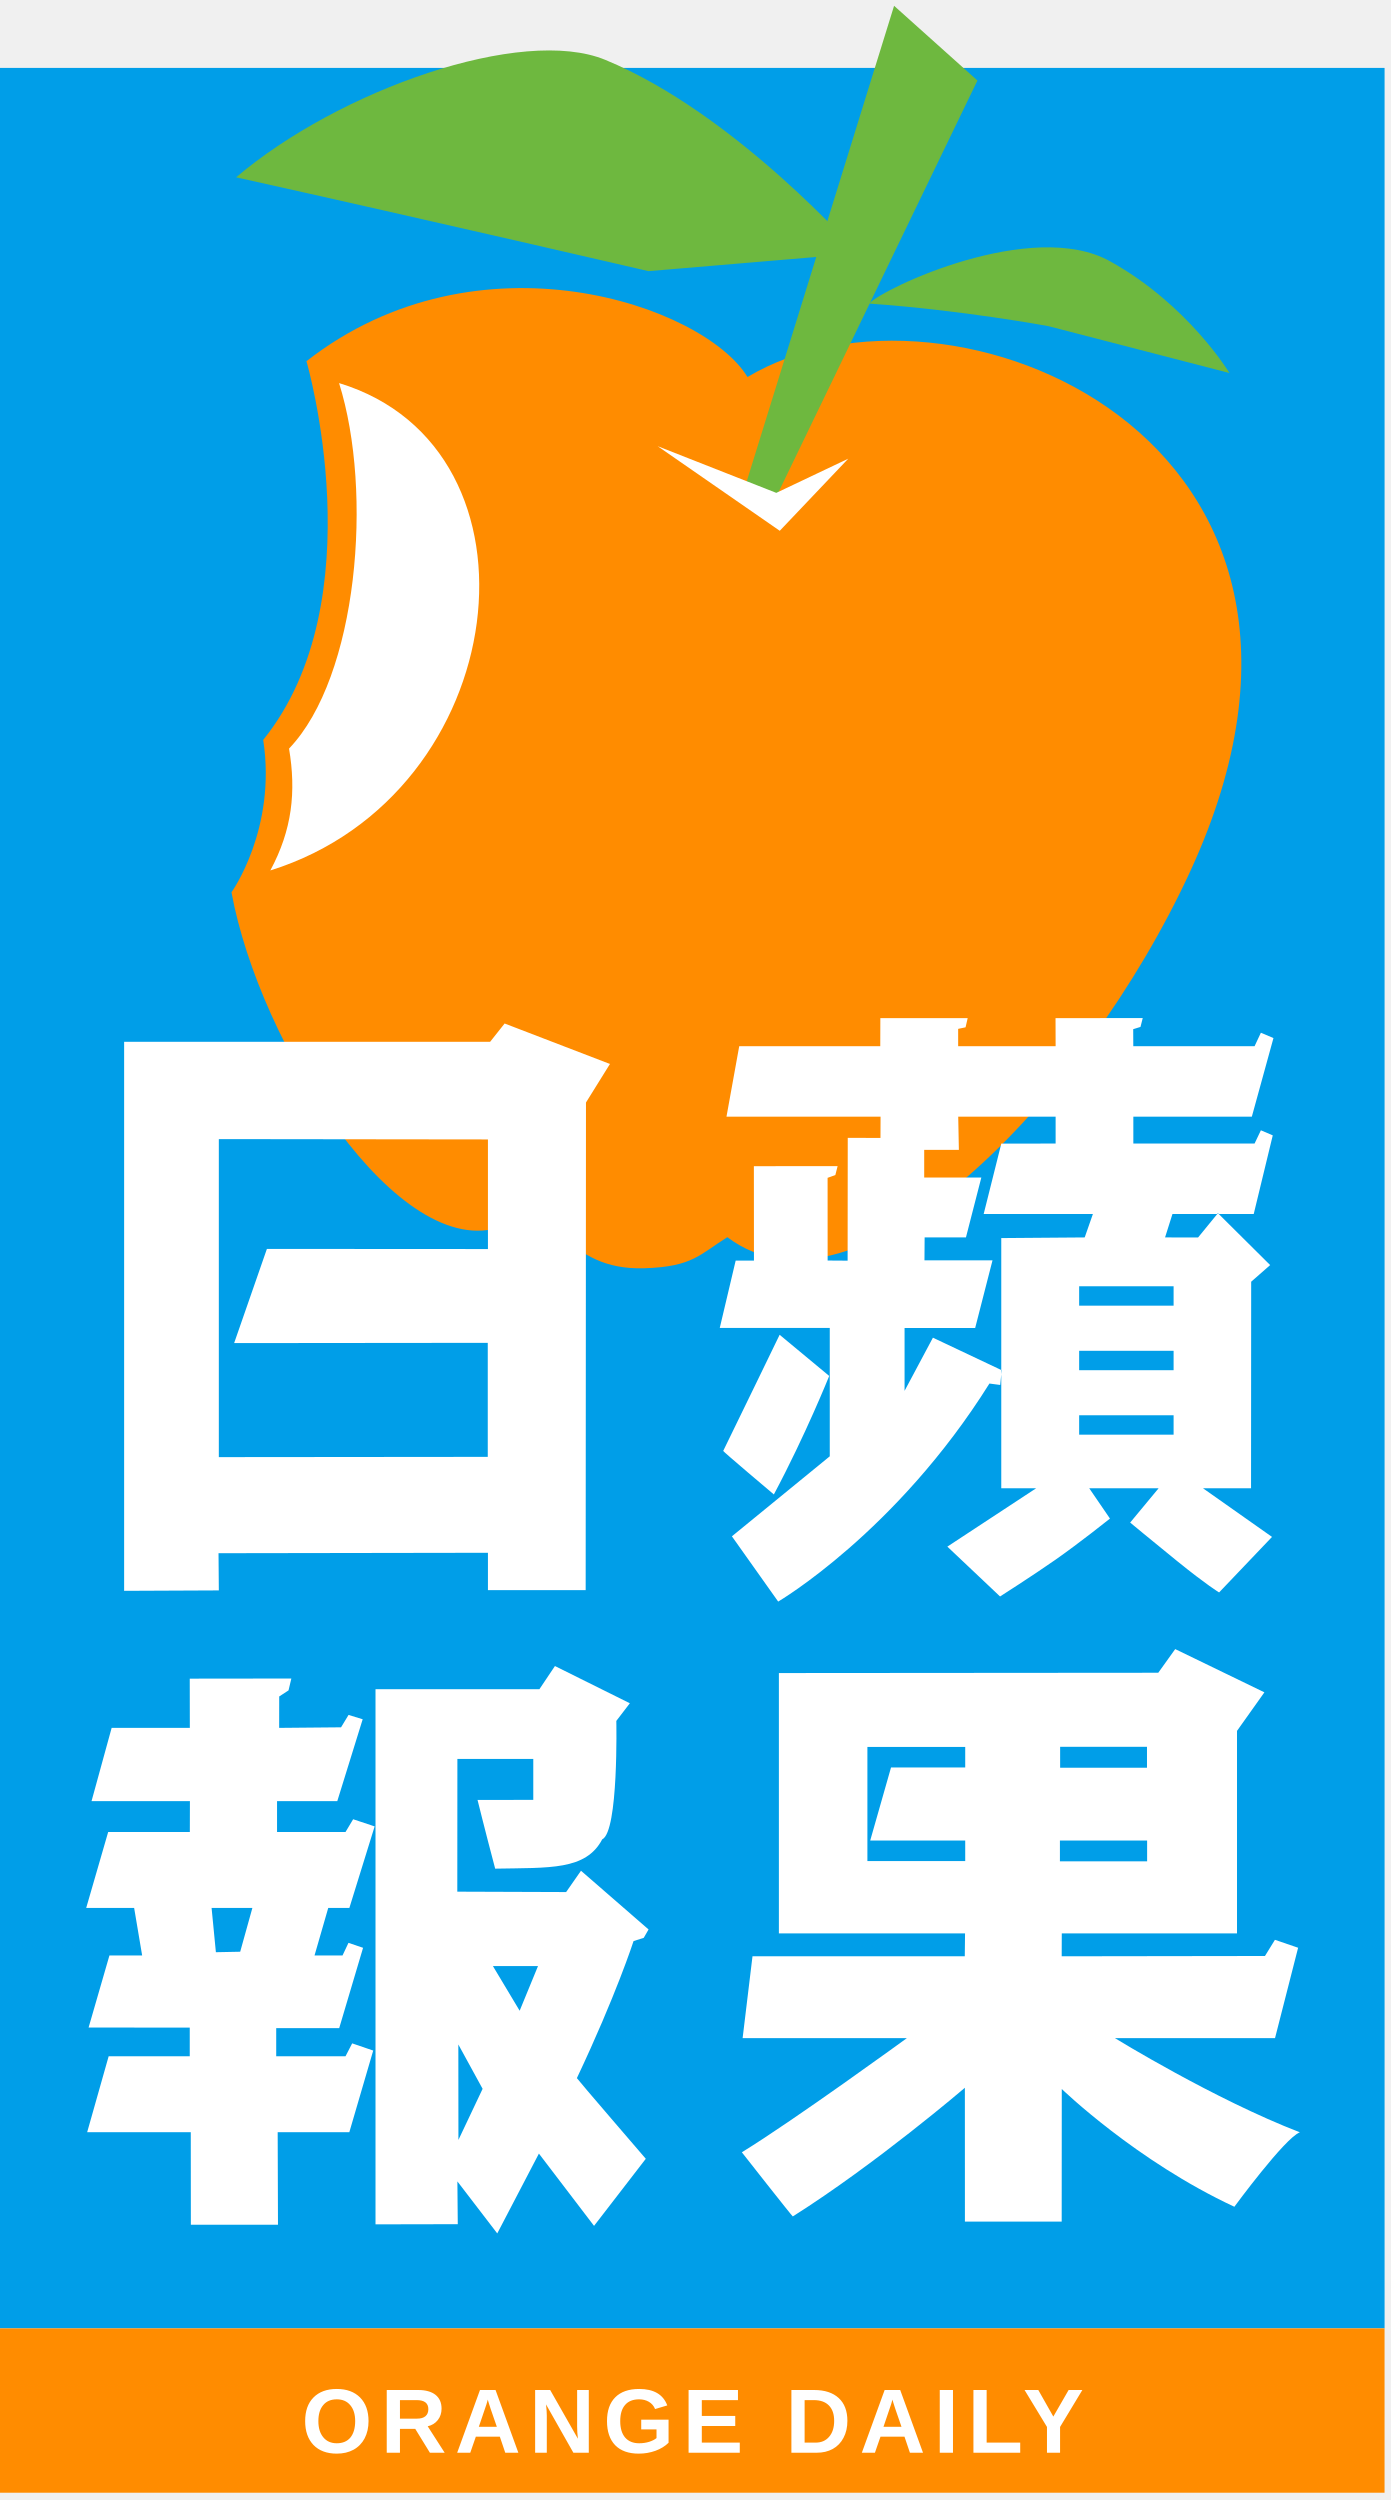
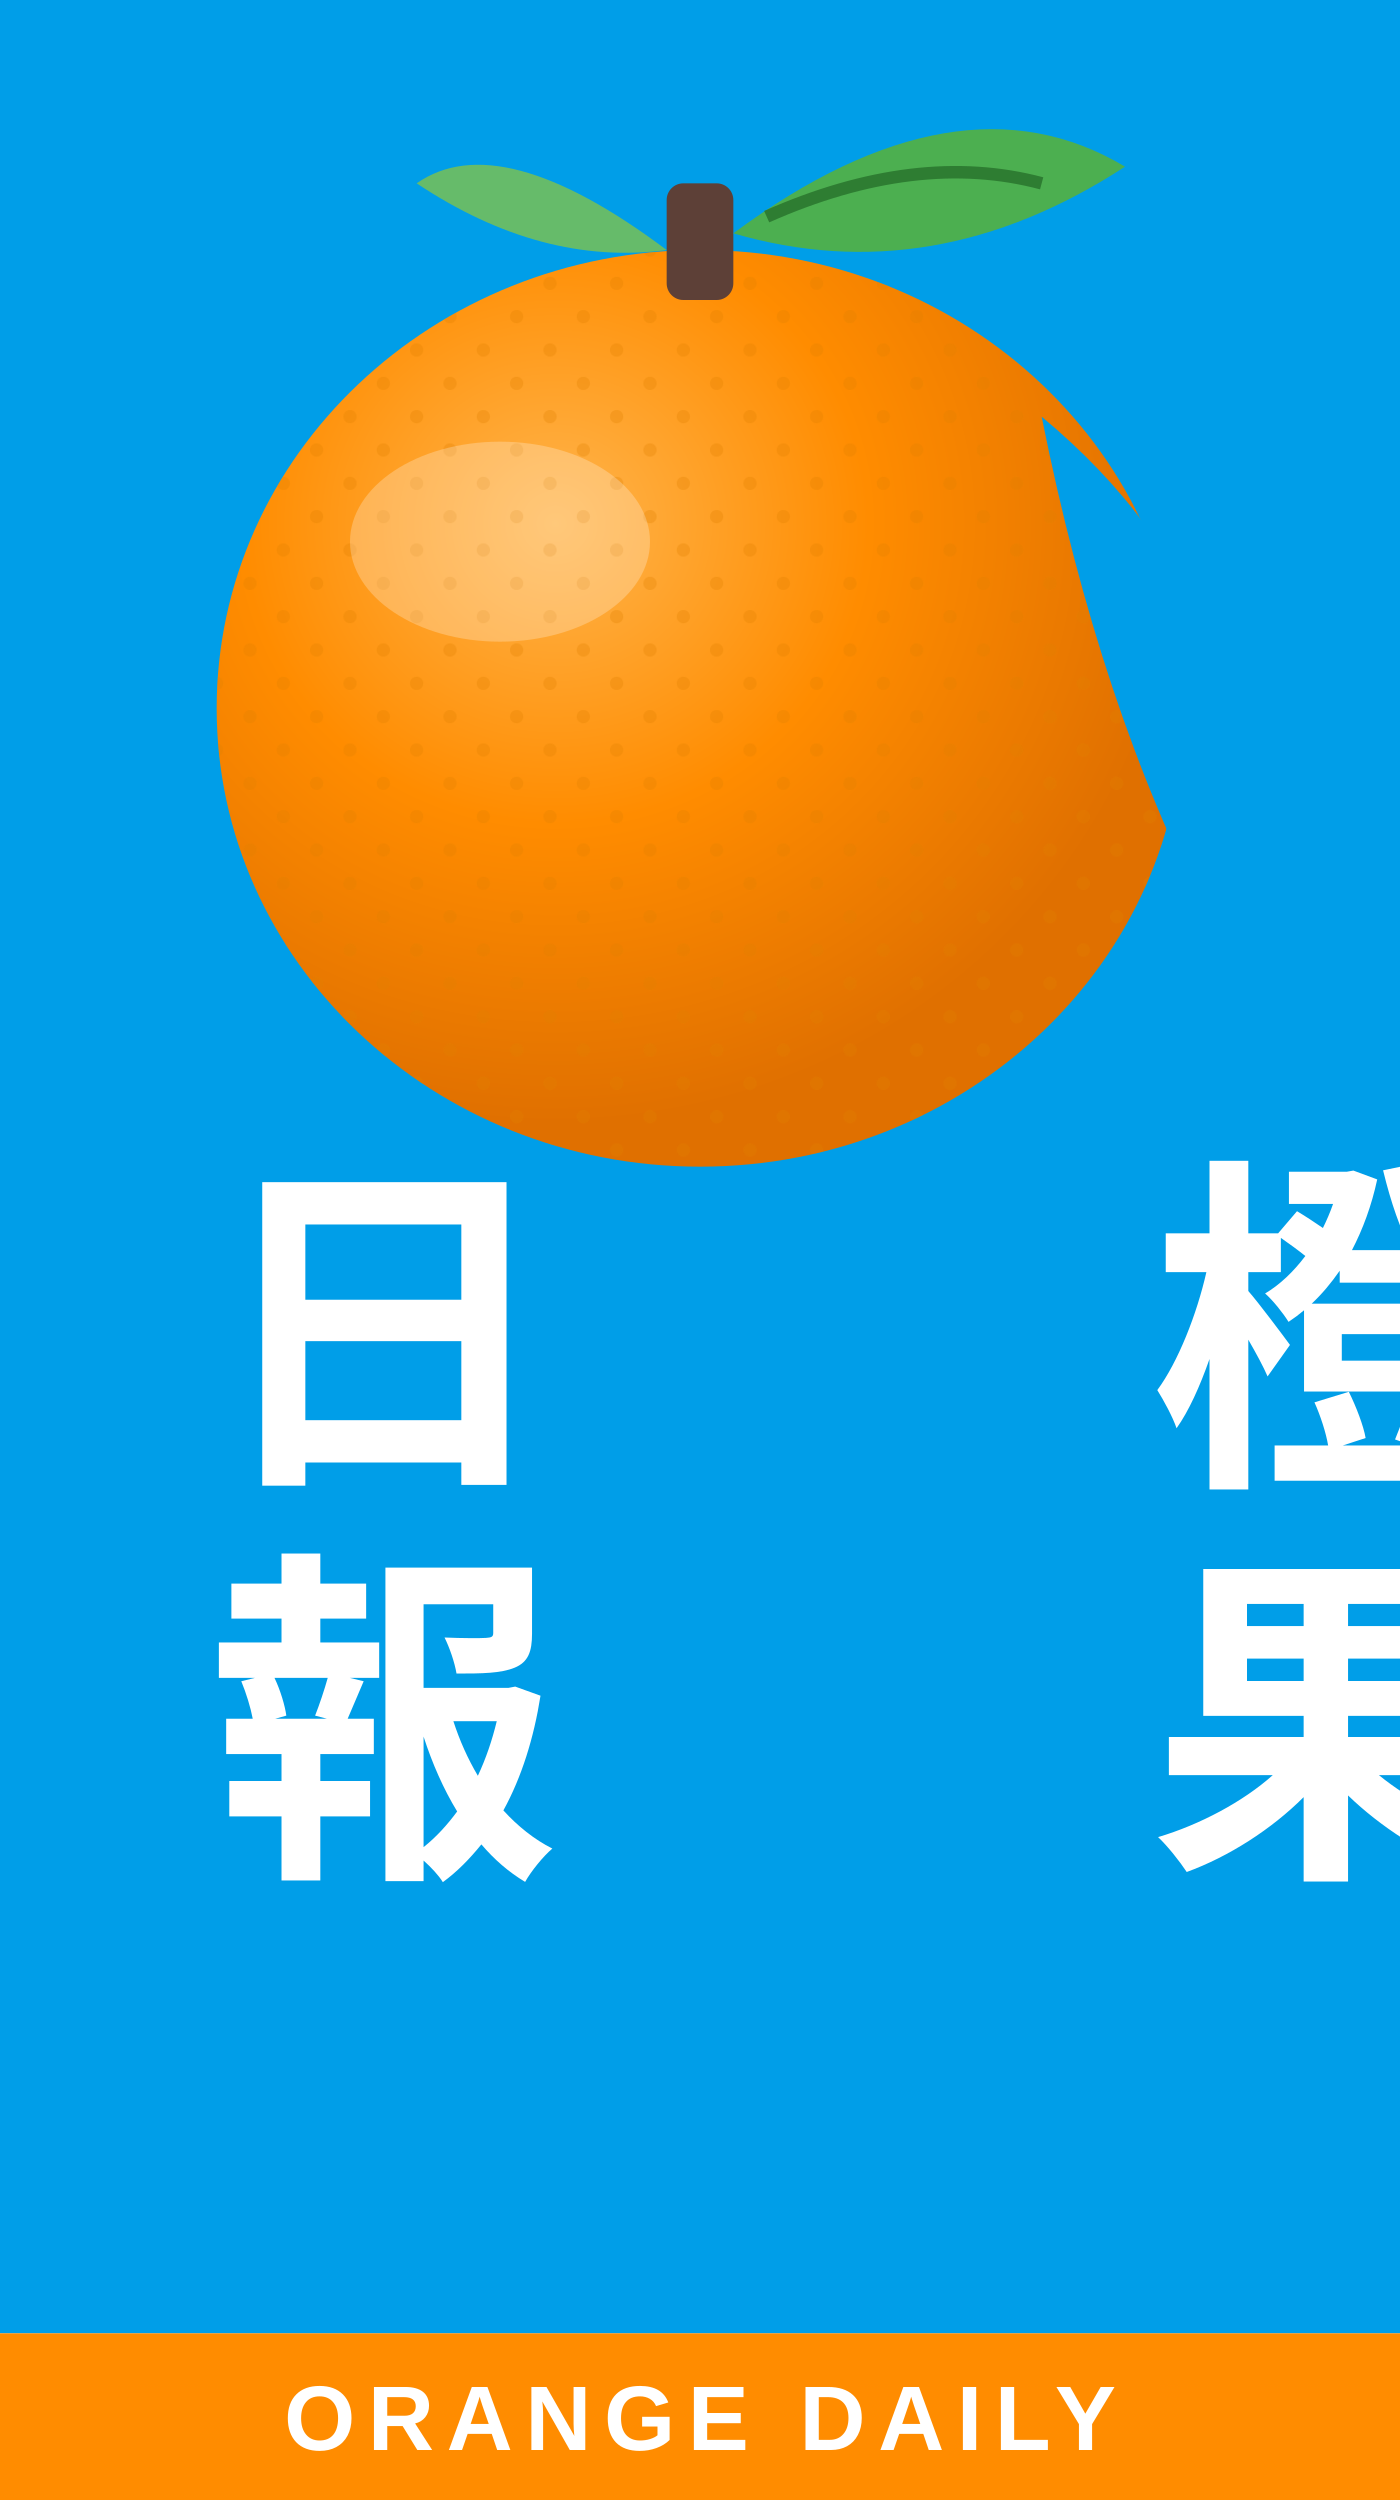
- <svg xmlns="http://www.w3.org/2000/svg" height="2500" viewBox="0 0 167.698 300" width="1391">
-   <path d="m0 7.488h166.924v272.515h-166.924zm0 0" fill="#009ee8" />
-   <path d="m0 299.822h166.92v-19.814h-166.92v19.992zm0 0" fill="#FF8C00" />
-   <text x="83.5" y="295" font-family="Arial Black, Arial, sans-serif" font-size="11" font-weight="900" fill="white" text-anchor="middle" letter-spacing="1">ORANGE DAILY</text>
-   <path d="m27.908 106.876c3.391 18.456 20.206 44.843 32.652 40.276 7.305-2.68 7.305 5.361 17.134 5.048 5.83-.183 6.662-1.667 9.995-3.747 15.446 11.679 43.046-16.339 55.853-44.21 24.156-52.581-29.481-73.853-53.423-59.49-5.272-8.662-32.459-18.089-53.172-1.906 0 0 8.403 28.738-5.214 45.658 1.65 10.727-3.825 18.371-3.825 18.371" fill="#FF8C00" />
-   <path d="m40.877 45.485c25.985 7.906 21.057 49.567-8.287 58.758 2.633-4.896 3.13-9.494 2.257-14.693 8.287-8.659 10.173-30.887 6.03-44.065" fill="#fff" />
-   <path d="m104.786 35.902c11.125.769 21.601 2.718 21.601 2.718l21.836 5.653s-4.974-8.256-14.421-13.486c-9.374-5.189-27.307 3.224-29.016 5.115m-76.319-15.226c23.728 5.272 49.713 11.314 49.713 11.314l25.243-2.132s-14.678-16.842-30.453-23.342c-10.038-4.139-32.072 3.61-44.503 14.16" fill="#6eb83f" />
-   <path d="m107.79 0 10.049 9.008-24.94 51.61-3.464-1.385zm0 0" fill="#6eb83f" />
-   <path d="m79.287 53.093 14.72 10.2 8.26-8.695-8.678 4.123zm0 0" fill="#fff" />
-   <g fill="#fff" fill-rule="evenodd">
-     <path d="m76.382 233.316 1.228-.392.58-1.008-8.146-7.08-1.792 2.57-13.12-.047.01-16.005 9.15.005v4.933l-6.72.01s.846 3.444 2.126 8.283c6.553-.126 10.931.214 12.906-3.533 1.986-.94 1.699-14.28 1.699-14.28l1.63-2.127-9.03-4.488-1.87 2.79h-19.762v64.52l9.918-.02-.047-5.157 4.807 6.27 5.021-9.625 6.647 8.716 6.239-8.089s-8.33-9.677-8.308-9.724c4.734-10.012 6.834-16.522 6.834-16.522m-21.115 23.973-.01-11.506 2.926 5.346zm7.383-15.576-3.223-5.382h5.434zm-20.53-12.394 3.047-9.829-2.592-.862-.92 1.536h-8.255v-3.72h7.263l3.062-9.87-1.704-.523-.904 1.494-7.461.068.005-3.788 1.123-.732.34-1.431-12.248.015.01 5.936h-9.426l-2.424 8.83h11.86l-.01 3.721h-9.844l-2.65 9.155h5.78l.966 5.732h-3.945l-2.513 8.69 12.196.004v3.46h-9.777l-2.591 9.154h12.492l.01 11.156h10.503l-.036-11.156h8.637l2.88-9.844-2.535-.868-.805 1.557h-8.354v-3.39h7.593l2.879-9.688-1.761-.596-.716 1.52h-3.376l1.652-5.726zm-13.162 5.281-2.931.058-.518-5.335h4.917zm71.011-69.416-5.978-4.963s-5.016 10.361-6.803 14.003c-.032.063 6.103 5.251 6.108 5.246 3.81-7.137 6.673-14.286 6.673-14.286" />
-     <path d="m153.443 136.18-1.431-.612-.763 1.599h-14.615v-3.24h14.286l2.607-9.478-1.515-.643-.763 1.625h-14.62l-.011-2.053.878-.272.272-1.071-10.514.015.011 3.381h-11.751v-2.09l.893-.188.256-1.103h-10.529l-.01 3.381h-17.004l-1.536 8.496h18.576l-.011 2.56-3.945-.004-.016 14.803-2.409-.016-.005-9.97.936-.34.271-1.07-10.095.004.01 11.386h-2.204l-1.918 8.115h13.262v15.477l-11.799 9.646 5.58 7.869s14.245-8.355 25.468-26.288l1.302.172.125-1.285v-.517l-8.24-3.898-3.418 6.41v-7.58h8.512l2.09-8.152h-8.203l.02-2.77 4.98.005 1.855-7.22h-6.887v-3.334h4.18l-.078-4.003h11.742v3.24l-6.548.005-2.126 8.49h13.167l-.987 2.822-10.059.079v15.905l.052.021-.052.496v13.743h4.201l-10.701 7.033 6.354 6.009s3.809-2.425 6.683-4.431c2.957-2.07 6.568-4.959 6.568-4.959l-2.498-3.652h8.36l-3.427 4.133s2.362 1.964 5.659 4.64c3.6 2.915 5.063 3.783 5.063 3.783l6.38-6.694-8.319-5.862h5.79l.016-24.904 2.288-2.006-6.202-6.16h-.173l-2.314 2.831-3.982-.005.894-2.826h5.402l.074-.094.099.094h4.222zm-11.955 36.085h-11.386v-2.341h11.386zm0-7.775h-11.386v-2.341h11.386zm0-7.776h-11.386v-2.34h11.386zm-7.07 88.306h19.297l2.785-10.9-2.795-.956-1.202 1.95-24.506.036.01-2.759h21.126v-24.417l3.302-4.646-10.753-5.214-2.043 2.853-45.737.036v31.388h22.443l-.032 2.759h-25.593l-1.191 9.87h19.798s-13.606 9.907-19.892 13.758c0 0 6.093 7.765 6.145 7.734 10.053-6.35 20.744-15.509 20.744-15.509l.005 16.136h11.668l.01-15.99s8.962 8.685 20.807 14.197c0 0 6.093-8.303 7.896-8.977-10.3-3.966-22.291-11.349-22.291-11.349m-6.61-35.124h10.471v2.519h-10.47zm-11.443 2.493h-8.946l-2.508 8.804h11.454v2.477h-11.793v-13.763h11.793zm11.417 8.804h10.513v2.508h-10.513zm-66.946-98.5-1.75 2.21h-44.122v66.188l11.417-.052-.037-4.484 32.48-.052v4.5h11.783l.037-58.784 2.89-4.646zm-2.012 27.192-26.648-.016-3.95 11.355 30.577-.031v13.747l-32.422.031v-38.341l32.443.041zm0 0" />
-   </g>
+ <svg xmlns="http://www.w3.org/2000/svg" viewBox="0 0 168 300">
+   <defs>
+     <radialGradient id="orangeGrad" cx="35%" cy="30%" r="65%">
+       <stop offset="0%" stop-color="#FFB54D" />
+       <stop offset="50%" stop-color="#FF8C00" />
+       <stop offset="100%" stop-color="#E07000" />
+     </radialGradient>
+     <pattern id="orangeTexture" x="0" y="0" width="8" height="8" patternUnits="userSpaceOnUse">
+       <circle cx="2" cy="2" r="0.8" fill="#E08000" opacity="0.3" />
+       <circle cx="6" cy="6" r="0.8" fill="#E08000" opacity="0.3" />
+     </pattern>
+   </defs>
+   <rect x="0" y="0" width="168" height="280" fill="#009ee8" />
+   <rect x="0" y="280" width="168" height="20" fill="#FF8C00" />
+   <text x="84" y="294" font-family="Arial Black, Arial, sans-serif" font-size="11" font-weight="900" fill="white" text-anchor="middle" letter-spacing="1.5">ORANGE DAILY</text>
+   <ellipse cx="84" cy="85" rx="58" ry="55" fill="url(#orangeGrad)" />
+   <ellipse cx="84" cy="85" rx="58" ry="55" fill="url(#orangeTexture)" />
+   <path d="M 125 50             Q 155 75, 145 110             Q 132 85, 125 50" fill="#009ee8" />
+   <ellipse cx="60" cy="65" rx="18" ry="12" fill="white" opacity="0.25" />
+   <rect x="80" y="22" width="8" height="14" rx="2" fill="#5D4037" />
+   <path d="M 88 28 Q 115 8, 135 20 Q 112 35, 88 28" fill="#4CAF50" />
+   <path d="M 92 26 Q 110 18, 125 22" stroke="#2E7D32" stroke-width="1.5" fill="none" />
+   <path d="M 80 30 Q 60 15, 50 22 Q 65 32, 80 30" fill="#66BB6A" />
+   <text x="138" y="175" font-family="Noto Sans TC, Microsoft JhengHei, Heiti TC, PingFang TC, sans-serif" font-size="42" font-weight="900" fill="white">橙</text>
+   <text x="138" y="222" font-family="Noto Sans TC, Microsoft JhengHei, Heiti TC, PingFang TC, sans-serif" font-size="42" font-weight="900" fill="white">果</text>
+   <text x="25" y="175" font-family="Noto Sans TC, Microsoft JhengHei, Heiti TC, PingFang TC, sans-serif" font-size="42" font-weight="900" fill="white">日</text>
+   <text x="25" y="222" font-family="Noto Sans TC, Microsoft JhengHei, Heiti TC, PingFang TC, sans-serif" font-size="42" font-weight="900" fill="white">報</text>
</svg>
